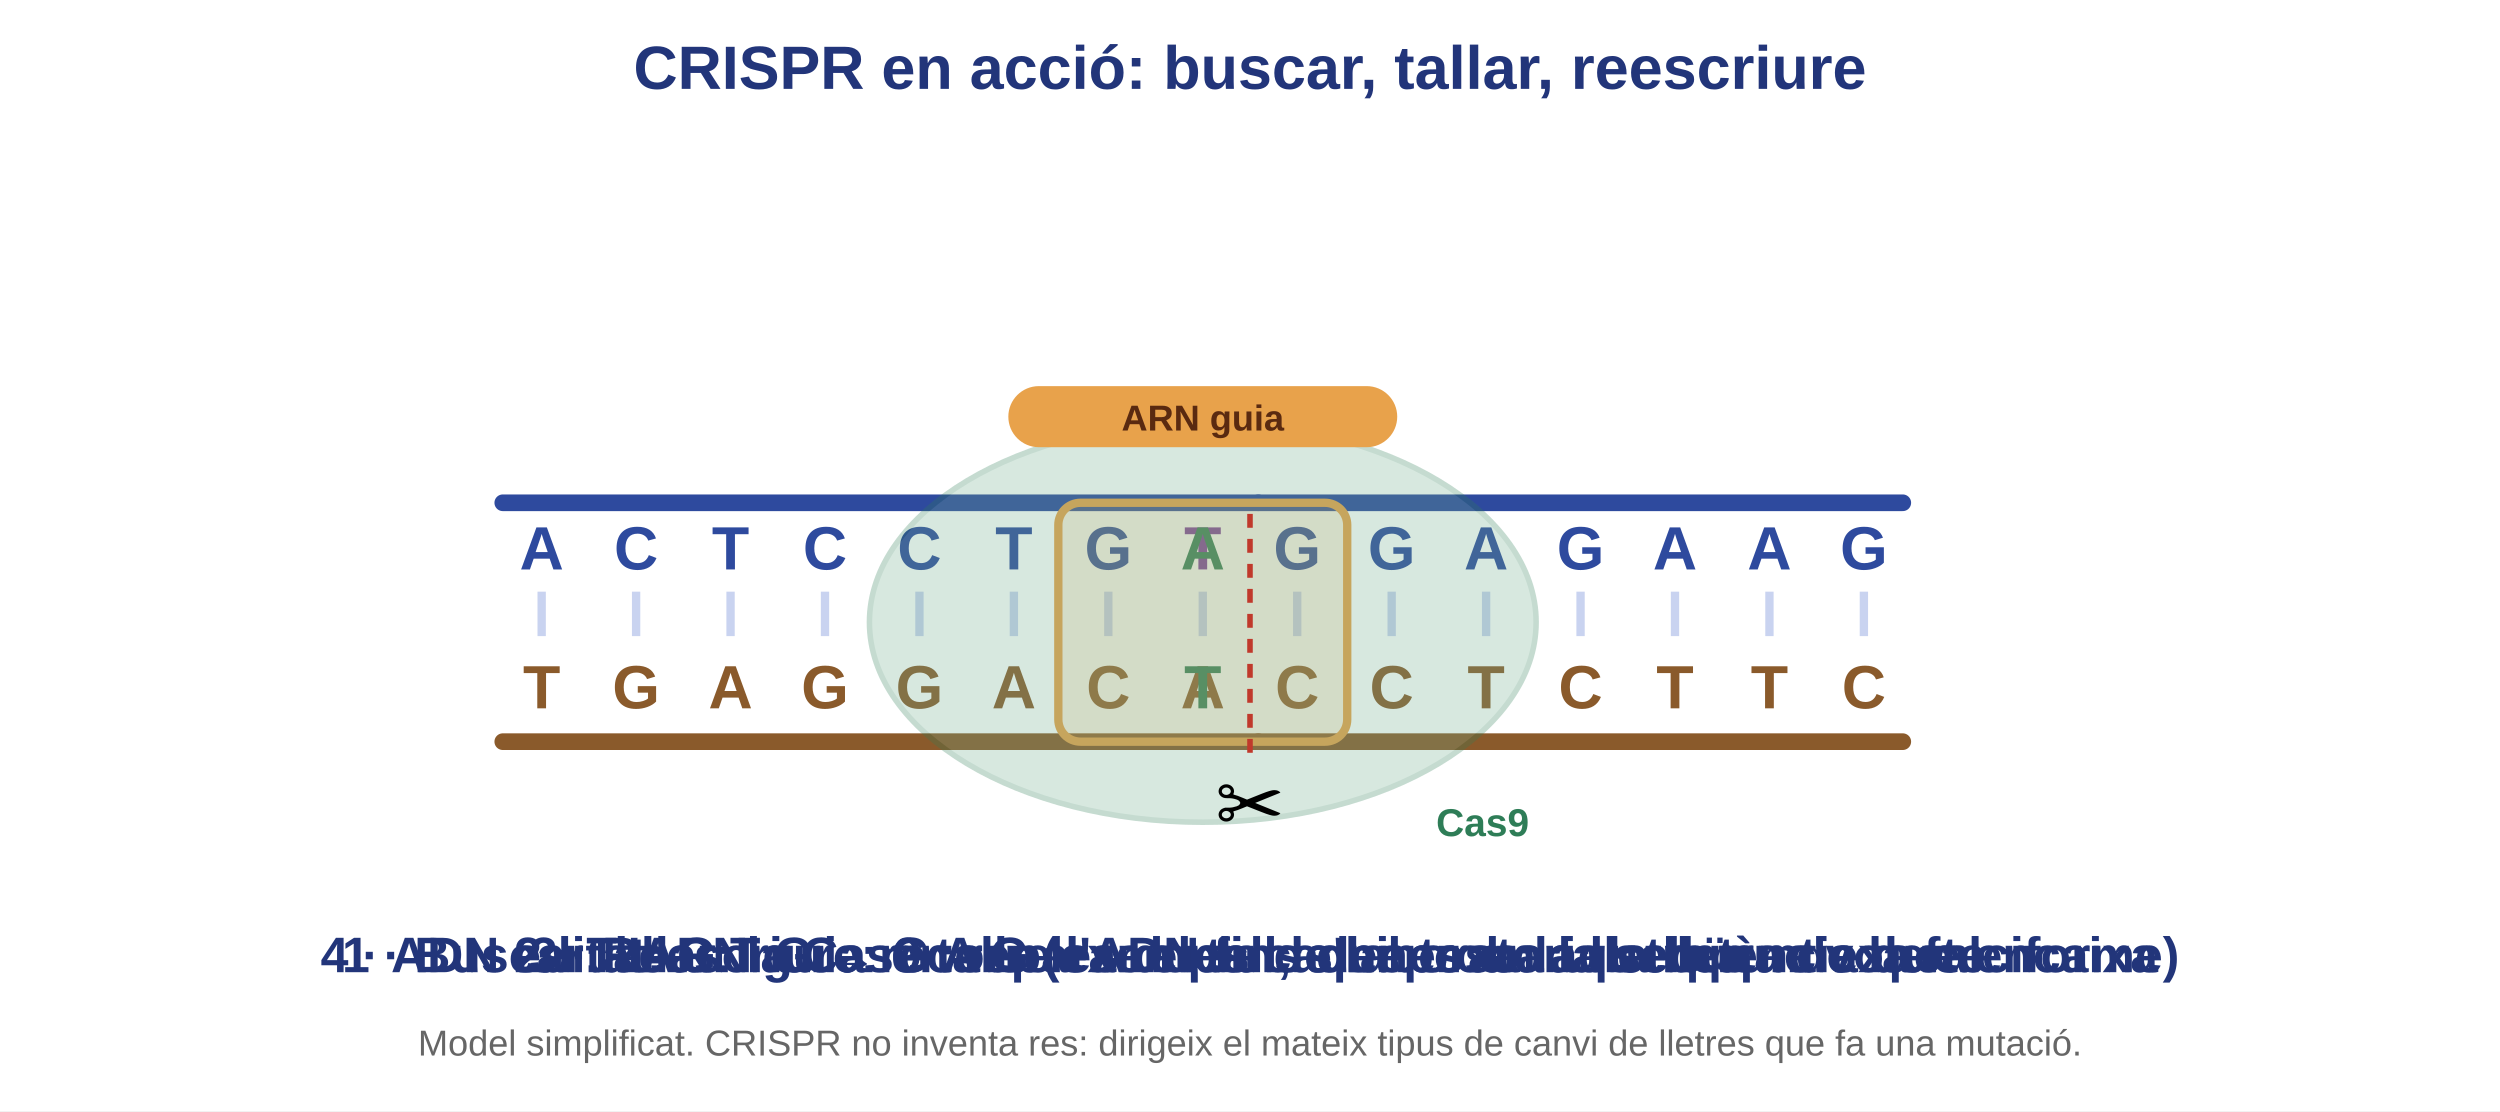
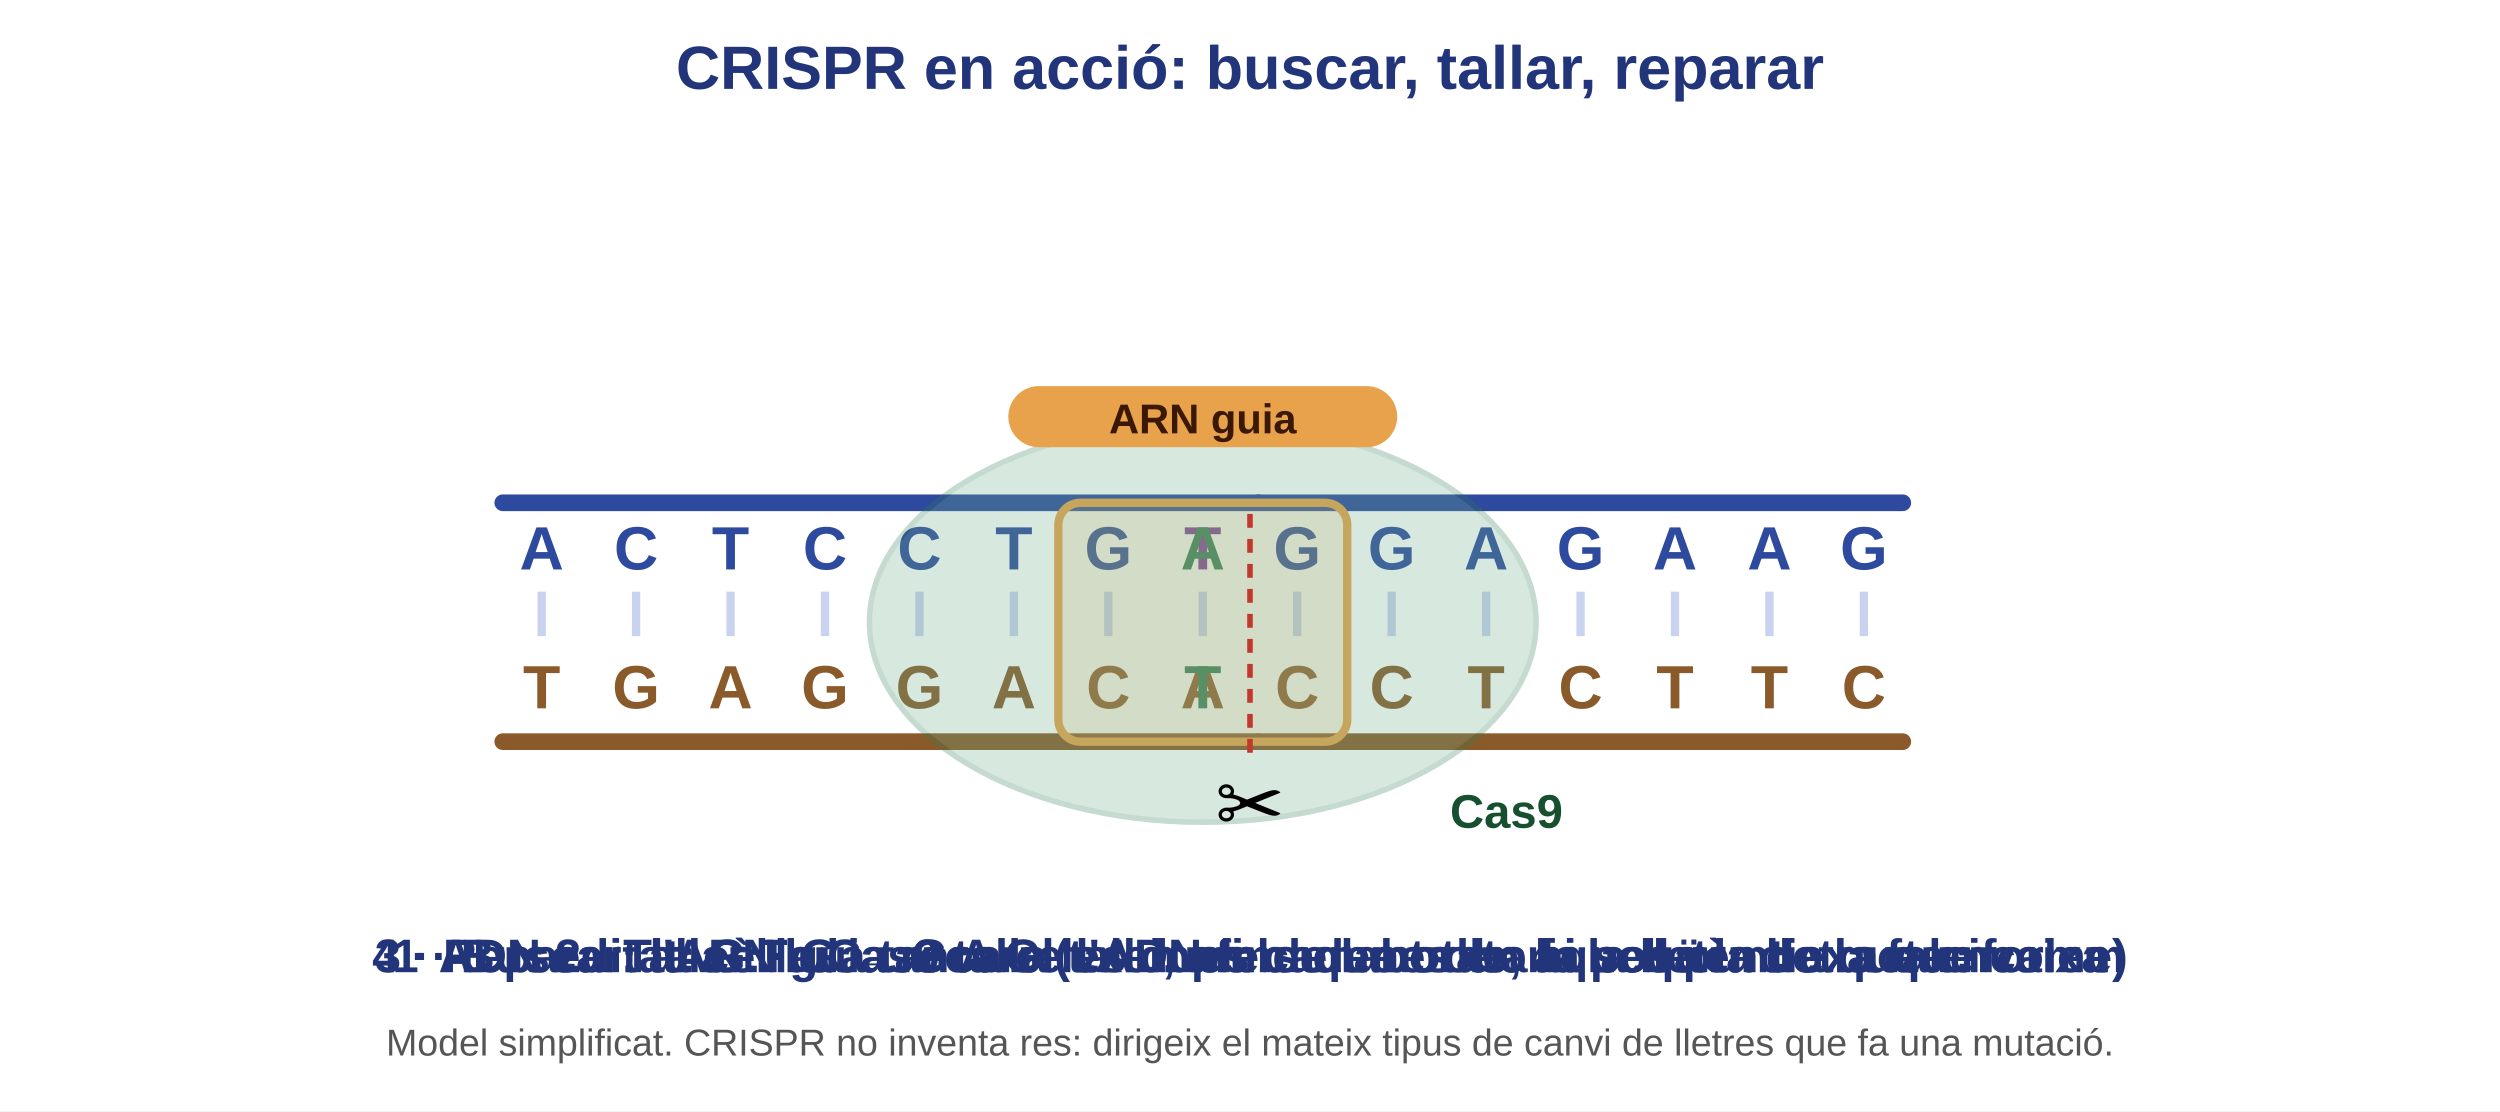
<svg xmlns="http://www.w3.org/2000/svg" viewBox="0 0 900 400" font-family="'Fira Sans Extra Condensed','Fira Sans Condensed','Segoe UI',Arial,sans-serif">
  <style>
@keyframes cas{0%{transform:translateX(-260px);opacity:0}6%{opacity:1}30%,70%{transform:translateX(0);opacity:1}82%{transform:translateX(330px);opacity:0}100%{transform:translateX(330px);opacity:0}}
.cas{animation:cas 12s ease-in-out infinite}
@keyframes glow{0%,30%{opacity:0}34%,44%{opacity:1}48%,100%{opacity:0}}.glow{animation:glow 12s infinite}
@keyframes scis{0%,40%{opacity:0;transform:translateY(-20px)}45%,55%{opacity:1;transform:none}60%,100%{opacity:0}}.scis{animation:scis 12s infinite}
@keyframes sl{0%,44%{transform:none}50%,64%{transform:translateX(-9px)}70%,100%{transform:none}}.sl{animation:sl 12s infinite}
@keyframes sr{0%,44%{transform:none}50%,64%{transform:translateX(9px)}70%,100%{transform:none}}.sr{animation:sr 12s infinite}
@keyframes old{0%,55%{opacity:1}60%,96%{opacity:0}100%{opacity:1}}.old{animation:old 12s infinite}
@keyframes nw{0%,58%{opacity:0}64%,96%{opacity:1}100%{opacity:0}}.nw{animation:nw 12s infinite}
@keyframes t0{0%,1%{opacity:0}3%,32%{opacity:1}34%,100%{opacity:0}}.t0{animation:t0 12s infinite}
@keyframes t1{0%,33%{opacity:0}35%,56%{opacity:1}58%,100%{opacity:0}}.t1{animation:t1 12s infinite}
@keyframes t2{0%,57%{opacity:0}59%,72%{opacity:1}74%,100%{opacity:0}}.t2{animation:t2 12s infinite}
@keyframes t3{0%,73%{opacity:0}75%,97%{opacity:1}99%,100%{opacity:0}}.t3{animation:t3 12s infinite}
@media (prefers-reduced-motion:reduce){*{animation:none!important}}
</style>
  <rect width="900" height="400" fill="#fff" />
-   <text x="450.0" y="32" text-anchor="middle" font-size="22" font-weight="700" fill="#22357A">CRISPR en acció: buscar, tallar, reescriure</text>
+   <text x="450.0" y="32" text-anchor="middle" font-size="22" font-weight="700" fill="#22357A">CRISPR en acció: buscar, tallar, reparar</text>
  <g class="sl">
    <line x1="181" y1="181" x2="453" y2="181" stroke="#2E4A9E" stroke-width="6" stroke-linecap="round" />
    <line x1="181" y1="267" x2="453" y2="267" stroke="#8a5a2b" stroke-width="6" stroke-linecap="round" />
    <line x1="195" y1="213" x2="195" y2="229" stroke="#c9d3f0" stroke-width="3" />
    <text x="195" y="205" text-anchor="middle" font-size="22" font-weight="800" fill="#2E4A9E">A</text>
    <text x="195" y="255" text-anchor="middle" font-size="22" font-weight="800" fill="#8a5a2b">T</text>
    <line x1="229" y1="213" x2="229" y2="229" stroke="#c9d3f0" stroke-width="3" />
    <text x="229" y="205" text-anchor="middle" font-size="22" font-weight="800" fill="#2E4A9E">C</text>
    <text x="229" y="255" text-anchor="middle" font-size="22" font-weight="800" fill="#8a5a2b">G</text>
    <line x1="263" y1="213" x2="263" y2="229" stroke="#c9d3f0" stroke-width="3" />
    <text x="263" y="205" text-anchor="middle" font-size="22" font-weight="800" fill="#2E4A9E">T</text>
    <text x="263" y="255" text-anchor="middle" font-size="22" font-weight="800" fill="#8a5a2b">A</text>
    <line x1="297" y1="213" x2="297" y2="229" stroke="#c9d3f0" stroke-width="3" />
    <text x="297" y="205" text-anchor="middle" font-size="22" font-weight="800" fill="#2E4A9E">C</text>
    <text x="297" y="255" text-anchor="middle" font-size="22" font-weight="800" fill="#8a5a2b">G</text>
    <line x1="331" y1="213" x2="331" y2="229" stroke="#c9d3f0" stroke-width="3" />
    <text x="331" y="205" text-anchor="middle" font-size="22" font-weight="800" fill="#2E4A9E">C</text>
    <text x="331" y="255" text-anchor="middle" font-size="22" font-weight="800" fill="#8a5a2b">G</text>
    <line x1="365" y1="213" x2="365" y2="229" stroke="#c9d3f0" stroke-width="3" />
    <text x="365" y="205" text-anchor="middle" font-size="22" font-weight="800" fill="#2E4A9E">T</text>
    <text x="365" y="255" text-anchor="middle" font-size="22" font-weight="800" fill="#8a5a2b">A</text>
    <line x1="399" y1="213" x2="399" y2="229" stroke="#c9d3f0" stroke-width="3" />
    <text x="399" y="205" text-anchor="middle" font-size="22" font-weight="800" fill="#2E4A9E">G</text>
    <text x="399" y="255" text-anchor="middle" font-size="22" font-weight="800" fill="#8a5a2b">C</text>
    <line x1="433" y1="213" x2="433" y2="229" stroke="#c9d3f0" stroke-width="3" />
    <text class="old" x="433" y="205" text-anchor="middle" font-size="22" font-weight="800" fill="#7B3F9E">T</text>
    <text class="nw" x="433" y="205" text-anchor="middle" font-size="22" font-weight="800" fill="#2E7D57">A</text>
    <text class="old" x="433" y="255" text-anchor="middle" font-size="22" font-weight="800" fill="#8a5a2b">A</text>
    <text class="nw" x="433" y="255" text-anchor="middle" font-size="22" font-weight="800" fill="#2E7D57">T</text>
  </g>
  <g class="sr">
    <line x1="453" y1="181" x2="685" y2="181" stroke="#2E4A9E" stroke-width="6" stroke-linecap="round" />
    <line x1="453" y1="267" x2="685" y2="267" stroke="#8a5a2b" stroke-width="6" stroke-linecap="round" />
    <line x1="467" y1="213" x2="467" y2="229" stroke="#c9d3f0" stroke-width="3" />
    <text x="467" y="205" text-anchor="middle" font-size="22" font-weight="800" fill="#2E4A9E">G</text>
    <text x="467" y="255" text-anchor="middle" font-size="22" font-weight="800" fill="#8a5a2b">C</text>
    <line x1="501" y1="213" x2="501" y2="229" stroke="#c9d3f0" stroke-width="3" />
    <text x="501" y="205" text-anchor="middle" font-size="22" font-weight="800" fill="#2E4A9E">G</text>
    <text x="501" y="255" text-anchor="middle" font-size="22" font-weight="800" fill="#8a5a2b">C</text>
    <line x1="535" y1="213" x2="535" y2="229" stroke="#c9d3f0" stroke-width="3" />
    <text x="535" y="205" text-anchor="middle" font-size="22" font-weight="800" fill="#2E4A9E">A</text>
    <text x="535" y="255" text-anchor="middle" font-size="22" font-weight="800" fill="#8a5a2b">T</text>
    <line x1="569" y1="213" x2="569" y2="229" stroke="#c9d3f0" stroke-width="3" />
    <text x="569" y="205" text-anchor="middle" font-size="22" font-weight="800" fill="#2E4A9E">G</text>
    <text x="569" y="255" text-anchor="middle" font-size="22" font-weight="800" fill="#8a5a2b">C</text>
    <line x1="603" y1="213" x2="603" y2="229" stroke="#c9d3f0" stroke-width="3" />
    <text x="603" y="205" text-anchor="middle" font-size="22" font-weight="800" fill="#2E4A9E">A</text>
    <text x="603" y="255" text-anchor="middle" font-size="22" font-weight="800" fill="#8a5a2b">T</text>
    <line x1="637" y1="213" x2="637" y2="229" stroke="#c9d3f0" stroke-width="3" />
    <text x="637" y="205" text-anchor="middle" font-size="22" font-weight="800" fill="#2E4A9E">A</text>
    <text x="637" y="255" text-anchor="middle" font-size="22" font-weight="800" fill="#8a5a2b">T</text>
    <line x1="671" y1="213" x2="671" y2="229" stroke="#c9d3f0" stroke-width="3" />
    <text x="671" y="205" text-anchor="middle" font-size="22" font-weight="800" fill="#2E4A9E">G</text>
    <text x="671" y="255" text-anchor="middle" font-size="22" font-weight="800" fill="#8a5a2b">C</text>
  </g>
  <rect class="glow" x="381" y="181" width="104" height="86" rx="8" fill="#e8a24b" fill-opacity=".18" stroke="#e8a24b" stroke-width="3" />
  <g class="cas">
    <ellipse cx="433" cy="224.0" rx="120" ry="72" fill="#6fae8c" opacity=".28" stroke="#2E7D57" stroke-width="2" />
    <rect x="363" y="139" width="140" height="22" rx="11" fill="#e8a24b" />
-     <text x="433" y="155" text-anchor="middle" font-size="13" font-weight="700" fill="#5a2a10">ARN guia</text>
-     <text x="517" y="301" font-size="14" font-weight="800" fill="#2E7D57">Cas9</text>
+     <text x="433" y="156" text-anchor="middle" font-size="15" font-weight="800" fill="#3a1804">ARN guia</text>
+     <text x="522" y="298" font-size="17" font-weight="800" fill="#17502f" stroke="#ffffff" stroke-width="4" paint-order="stroke" stroke-linejoin="round">Cas9</text>
  </g>
  <g class="scis">
    <text x="450.0" y="300" text-anchor="middle" font-size="30">✂️</text>
    <line x1="450.0" y1="185" x2="450.0" y2="275" stroke="#c0392b" stroke-width="2" stroke-dasharray="5 4" />
  </g>
-   <text class="t0" x="450.0" y="350" text-anchor="middle" font-size="18" font-weight="700" fill="#22357A">1 · Buscar: l'ARN guia recorre l'ADN fins que troba la seqüència que encaixa</text>
-   <text class="t1" x="450.0" y="350" text-anchor="middle" font-size="18" font-weight="700" fill="#22357A">2 · Tallar: la Cas9 talla les dues cadenes en aquell punt exacte</text>
-   <text class="t2" x="450.0" y="350" text-anchor="middle" font-size="18" font-weight="700" fill="#22357A">3 · Reescriure: en reparar el tall, s'hi posa la lletra que volem</text>
-   <text class="t3" x="450.0" y="350" text-anchor="middle" font-size="18" font-weight="700" fill="#22357A">4 · ADN editat: G T G → G A G (exemple de laboratori: la lletra de la falciforme)</text>
-   <text x="450.0" y="380" text-anchor="middle" font-size="13" fill="#666">Model simplificat. CRISPR no inventa res: dirigeix el mateix tipus de canvi de lletres que fa una mutació.</text>
+   <text class="t0" x="450.0" y="350" text-anchor="middle" font-size="17" font-weight="700" fill="#22357A">1 · Buscar: l'ARN guia recorre l'ADN fins que troba la seqüència que encaixa</text>
+   <text class="t1" x="450.0" y="350" text-anchor="middle" font-size="17" font-weight="700" fill="#22357A">2 · Tallar: la Cas9 talla les dues cadenes en aquell punt exacte</text>
+   <text class="t2" x="450.0" y="350" text-anchor="middle" font-size="17" font-weight="700" fill="#22357A">3 · Reparar: la cèl·lula tanca el tall i, amb un motlle, hi posa la lletra que volem</text>
+   <text class="t3" x="450.0" y="350" text-anchor="middle" font-size="17" font-weight="700" fill="#22357A">4 · ADN editat: G T G → G A G (exemple de laboratori: la lletra de la falciforme)</text>
+   <text x="450.0" y="380" text-anchor="middle" font-size="13.5" fill="#555">Model simplificat. CRISPR no inventa res: dirigeix el mateix tipus de canvi de lletres que fa una mutació.</text>
</svg>
